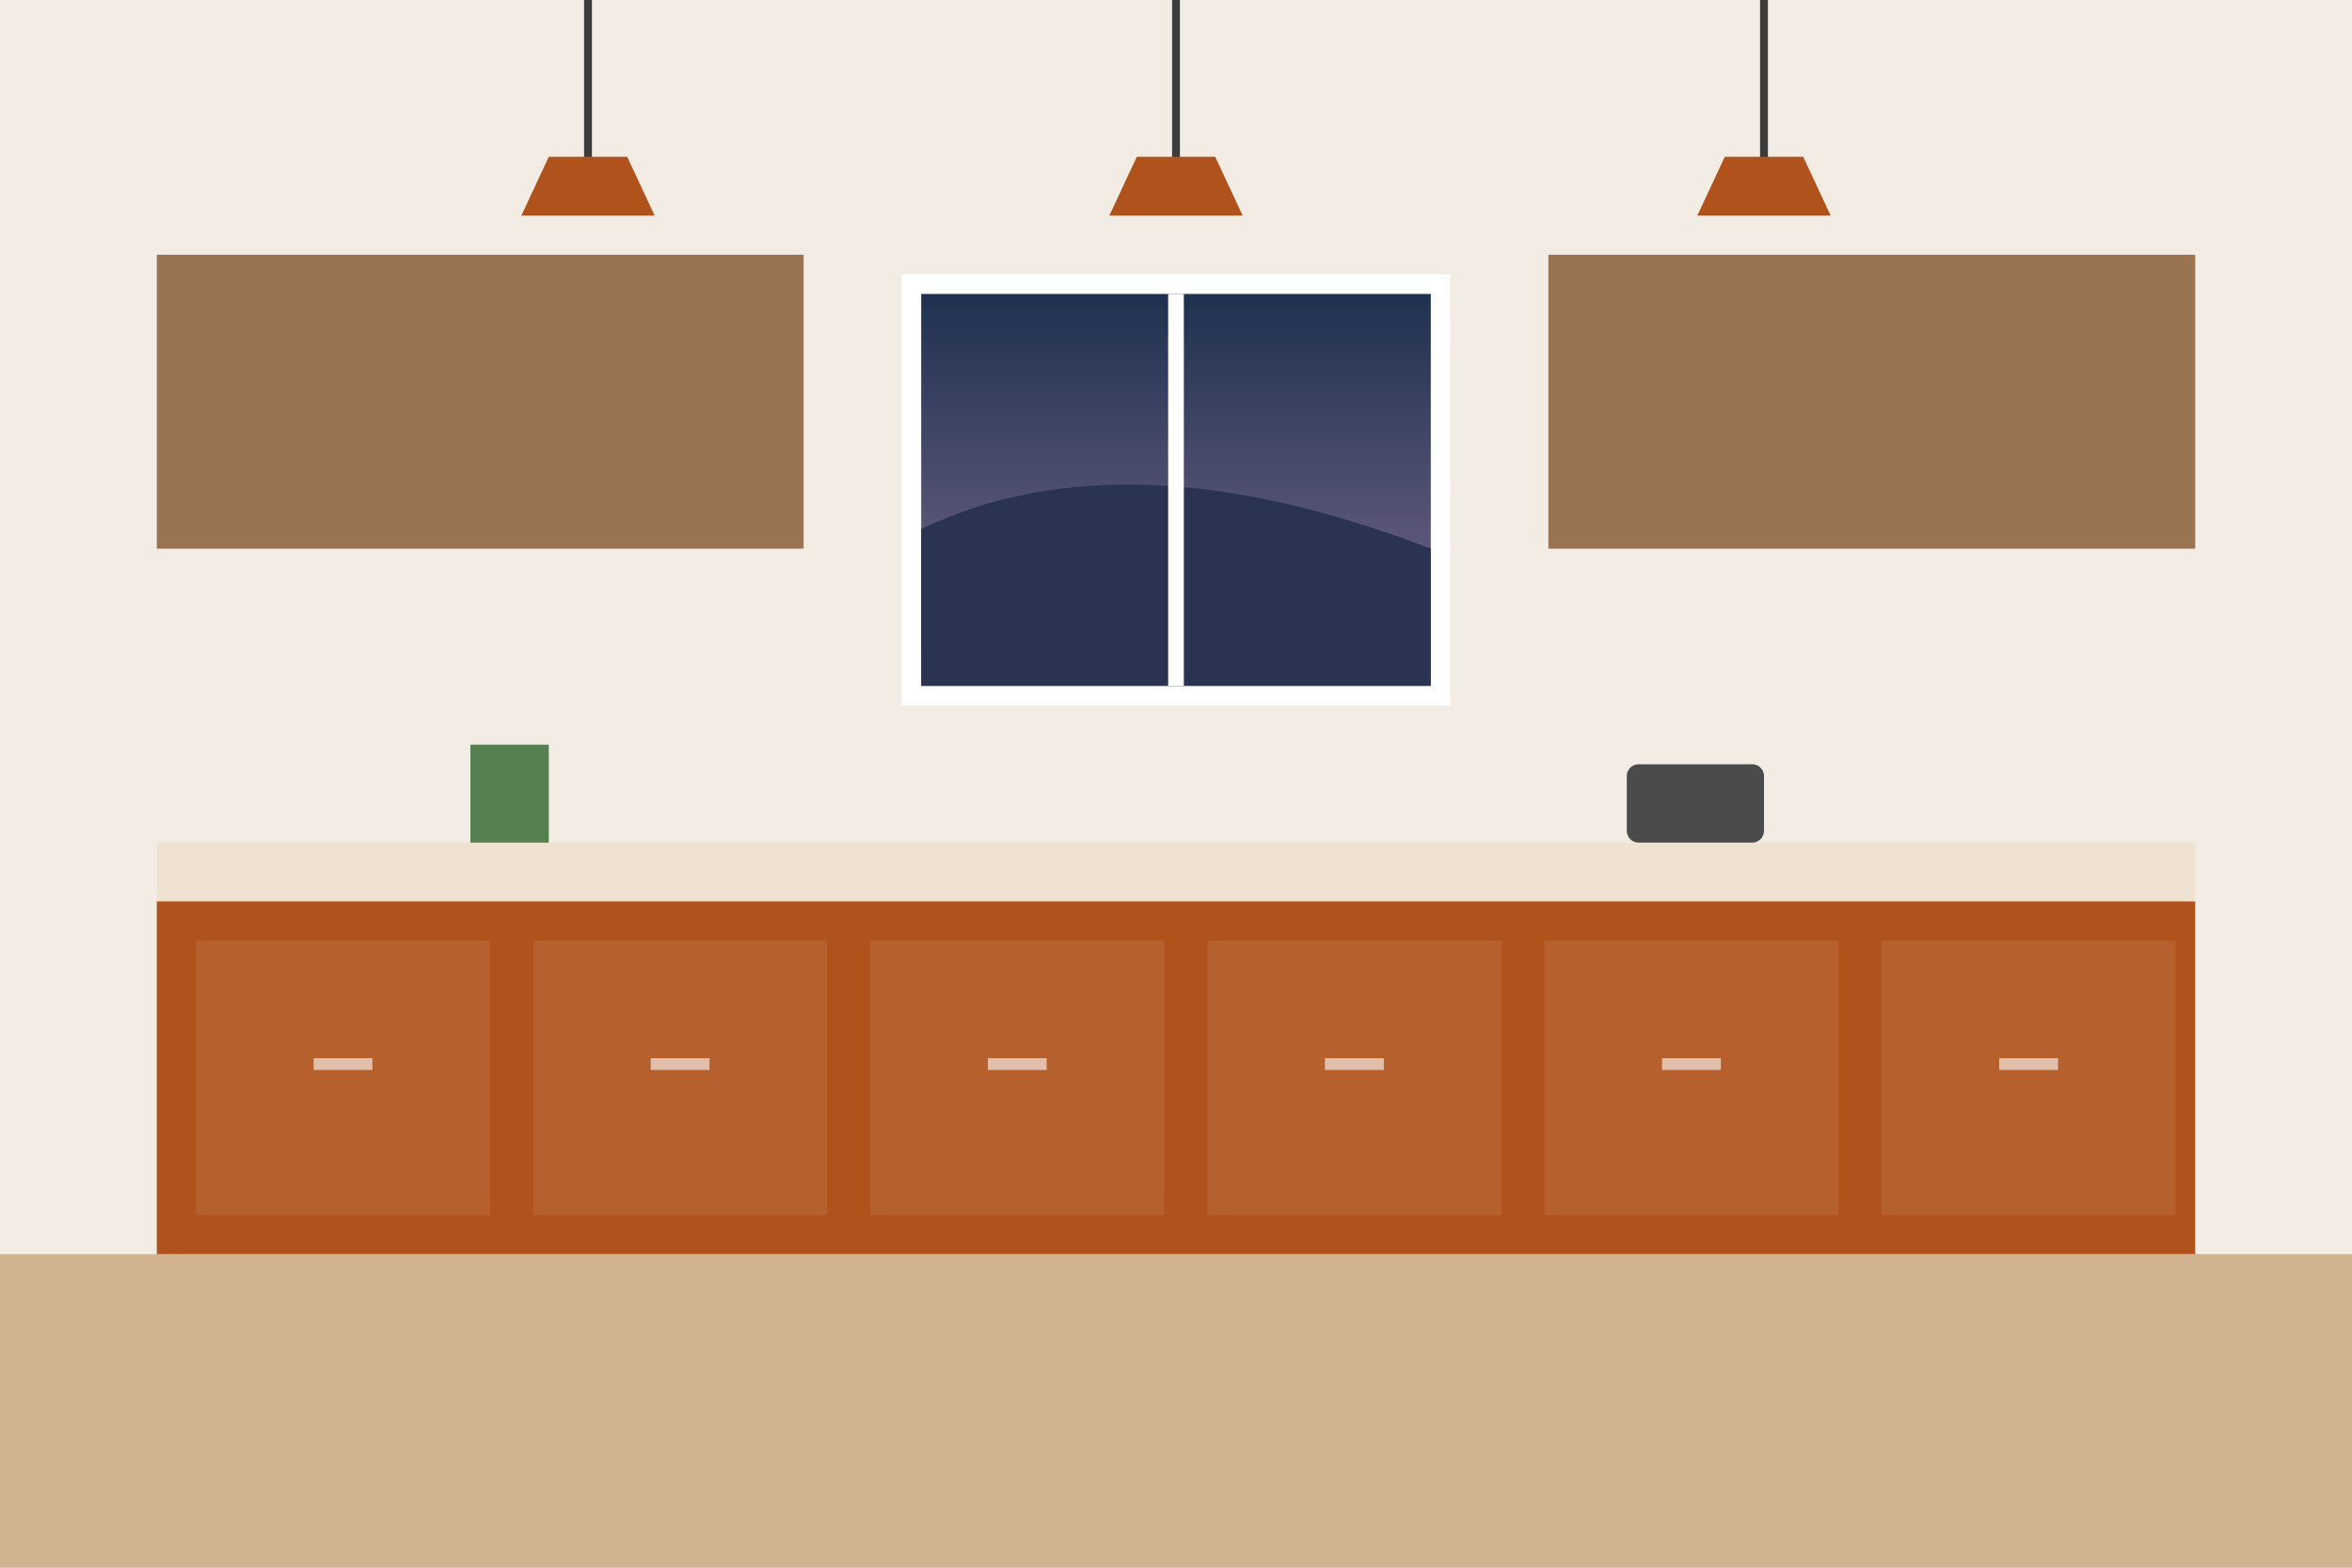
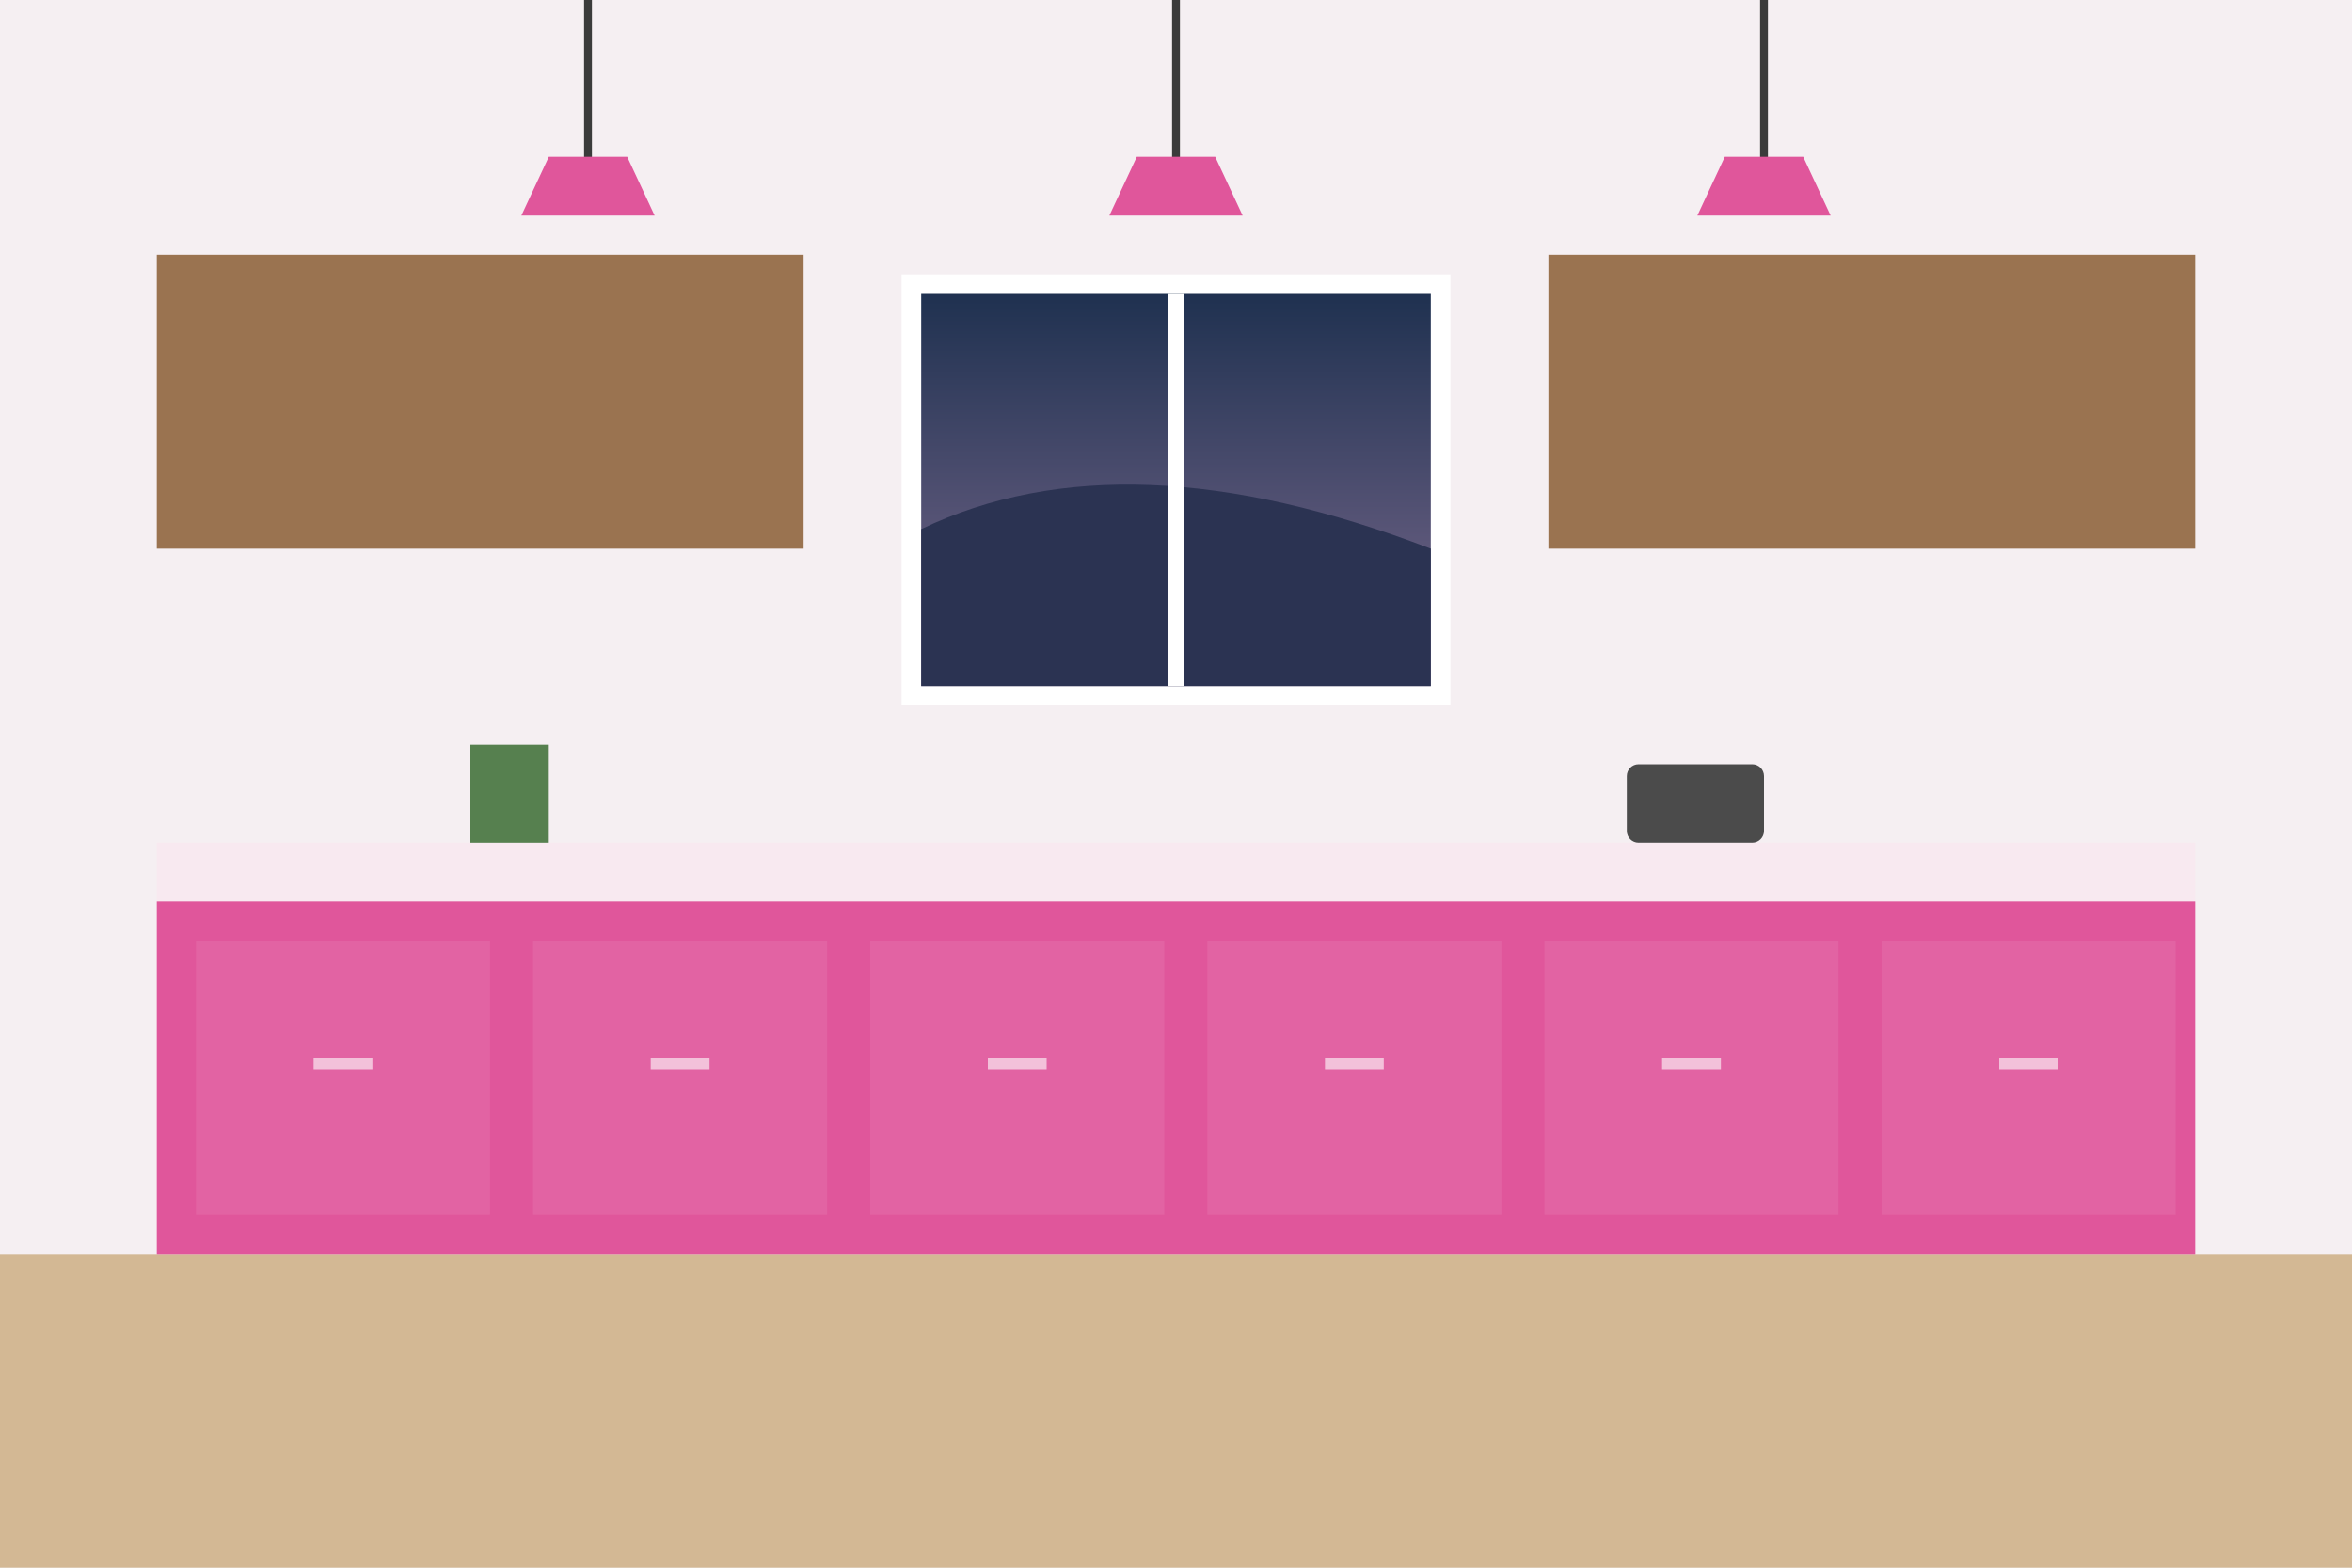
<svg xmlns="http://www.w3.org/2000/svg" viewBox="0 0 1200 800" width="1200" height="800" role="img" aria-label="Illustration of a kitchen scene (Wayfare demo artwork)">
  <defs>
    <linearGradient id="sky" x1="0" y1="0" x2="0" y2="1">
      <stop offset="0" stop-color="#1f3150" />
      <stop offset="1" stop-color="#7c6b8f" />
    </linearGradient>
    <linearGradient id="sea" x1="0" y1="0" x2="0" y2="1">
      <stop offset="0" stop-color="#3f7fa6" />
      <stop offset="1" stop-color="#1f5a80" />
    </linearGradient>
  </defs>
-   <rect width="1200" height="800" fill="#f3ece4" />
-   <rect y="640" width="1200" height="160" fill="#d1b48f" />
+   <rect width="1200" height="800" fill="#f5eff2" />
+   <rect y="640" width="1200" height="160" fill="#d3b894" />
  <rect x="460" y="140" width="280" height="220" fill="#ffffff" />
  <rect x="470" y="150" width="260" height="200" fill="url(#sky)" />
  <path d="M470 350 L470 270 Q 574 220 730 280 L730 350 Z" fill="#2b3352" />
  <rect x="596" y="150" width="8" height="200" fill="#ffffff" />
-   <rect x="80" y="430" width="1040" height="30" fill="#efe2d0" />
-   <rect x="80" y="460" width="1040" height="180" fill="#b0521c" />
+   <rect x="80" y="430" width="1040" height="30" fill="#f8e9f0" />
+   <rect x="80" y="460" width="1040" height="180" fill="#e0569b" />
  <rect x="100" y="480" width="150" height="140" fill="#ffffff" opacity="0.08" />
  <rect x="160" y="540" width="30" height="6" fill="#ffffff" opacity="0.6" />
  <rect x="272" y="480" width="150" height="140" fill="#ffffff" opacity="0.08" />
  <rect x="332" y="540" width="30" height="6" fill="#ffffff" opacity="0.6" />
  <rect x="444" y="480" width="150" height="140" fill="#ffffff" opacity="0.08" />
  <rect x="504" y="540" width="30" height="6" fill="#ffffff" opacity="0.6" />
  <rect x="616" y="480" width="150" height="140" fill="#ffffff" opacity="0.08" />
  <rect x="676" y="540" width="30" height="6" fill="#ffffff" opacity="0.6" />
  <rect x="788" y="480" width="150" height="140" fill="#ffffff" opacity="0.08" />
  <rect x="848" y="540" width="30" height="6" fill="#ffffff" opacity="0.6" />
  <rect x="960" y="480" width="150" height="140" fill="#ffffff" opacity="0.08" />
  <rect x="1020" y="540" width="30" height="6" fill="#ffffff" opacity="0.6" />
  <rect x="80" y="130" width="330" height="150" fill="#9a7350" />
  <rect x="790" y="130" width="330" height="150" fill="#9a7350" />
  <rect x="830" y="390" width="70" height="40" rx="6" fill="#4b4b4b" />
  <rect x="240" y="380" width="40" height="50" fill="#56804f" />
  <rect x="298" y="0" width="4" height="95.1" fill="#3b3b3b" />
-   <path d="M266 110 h68 l-14 -30 h-40 Z" fill="#b0521c" />
+   <path d="M266 110 h68 l-14 -30 h-40 Z" fill="#e0569b" />
  <rect x="598" y="0" width="4" height="89.5" fill="#3b3b3b" />
-   <path d="M566 110 h68 l-14 -30 h-40 Z" fill="#b0521c" />
+   <path d="M566 110 h68 l-14 -30 h-40 Z" fill="#e0569b" />
  <rect x="898" y="0" width="4" height="86.1" fill="#3b3b3b" />
-   <path d="M866 110 h68 l-14 -30 h-40 Z" fill="#b0521c" />
+   <path d="M866 110 h68 l-14 -30 h-40 Z" fill="#e0569b" />
</svg>
